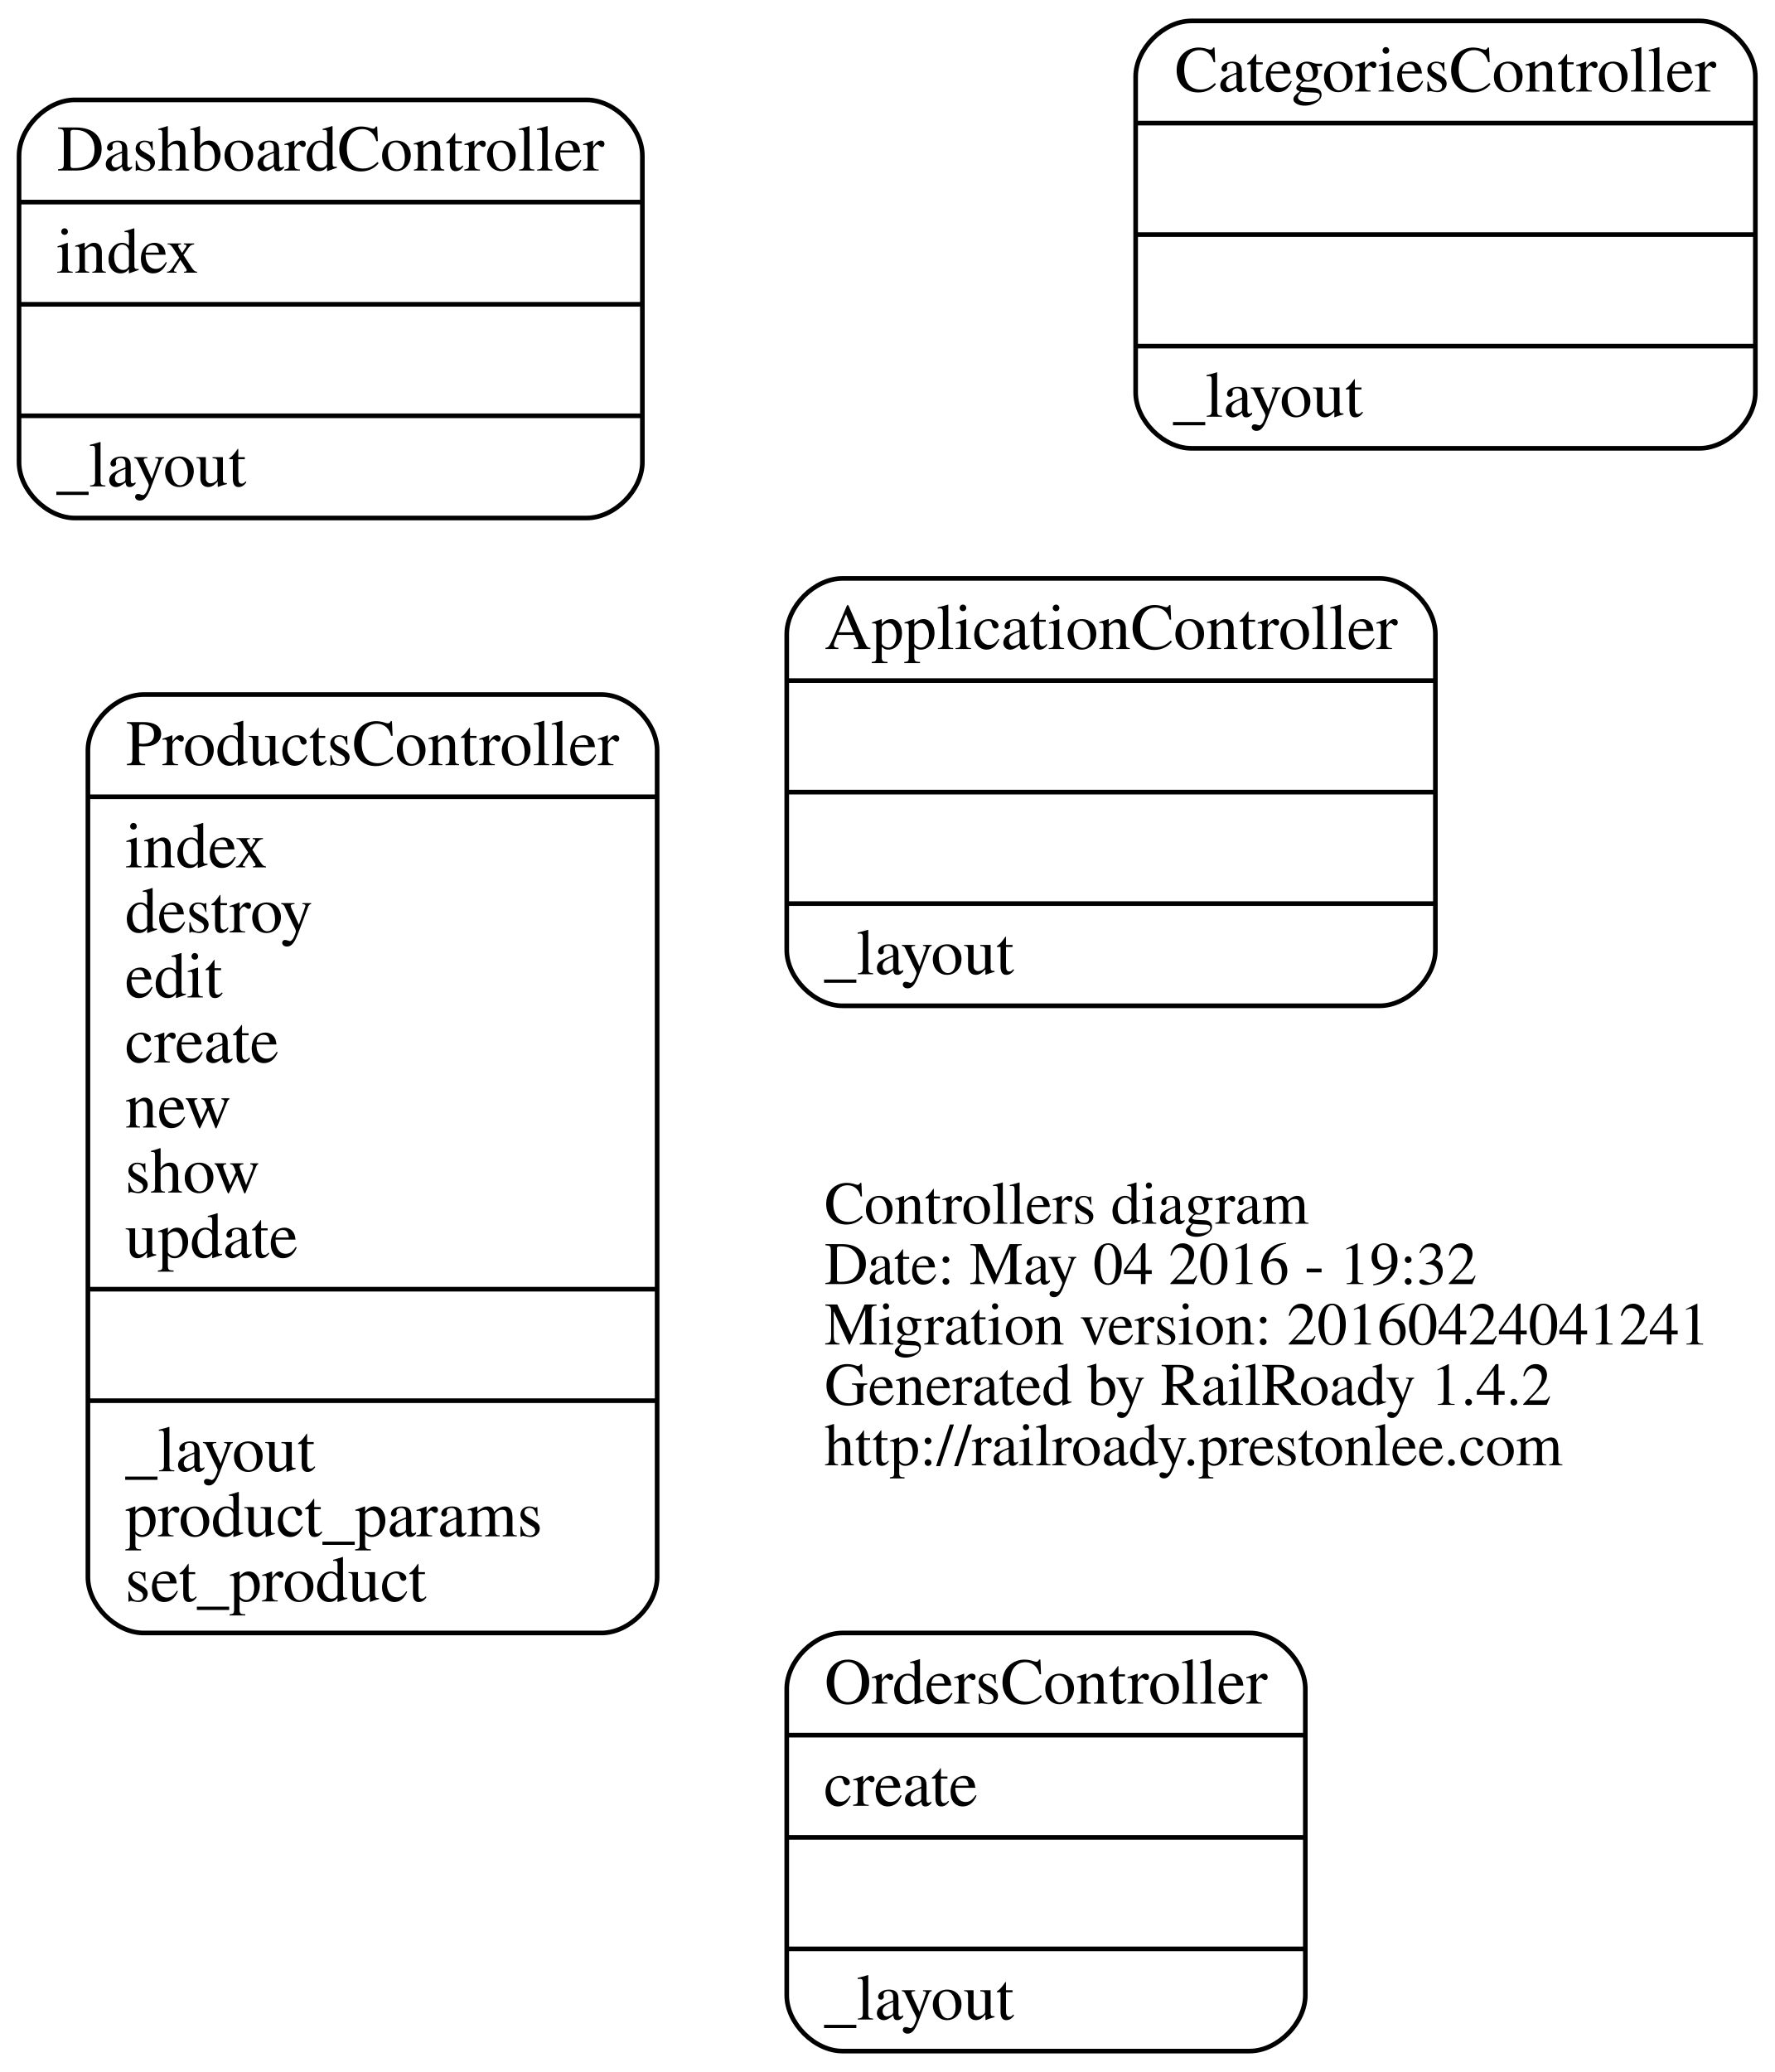
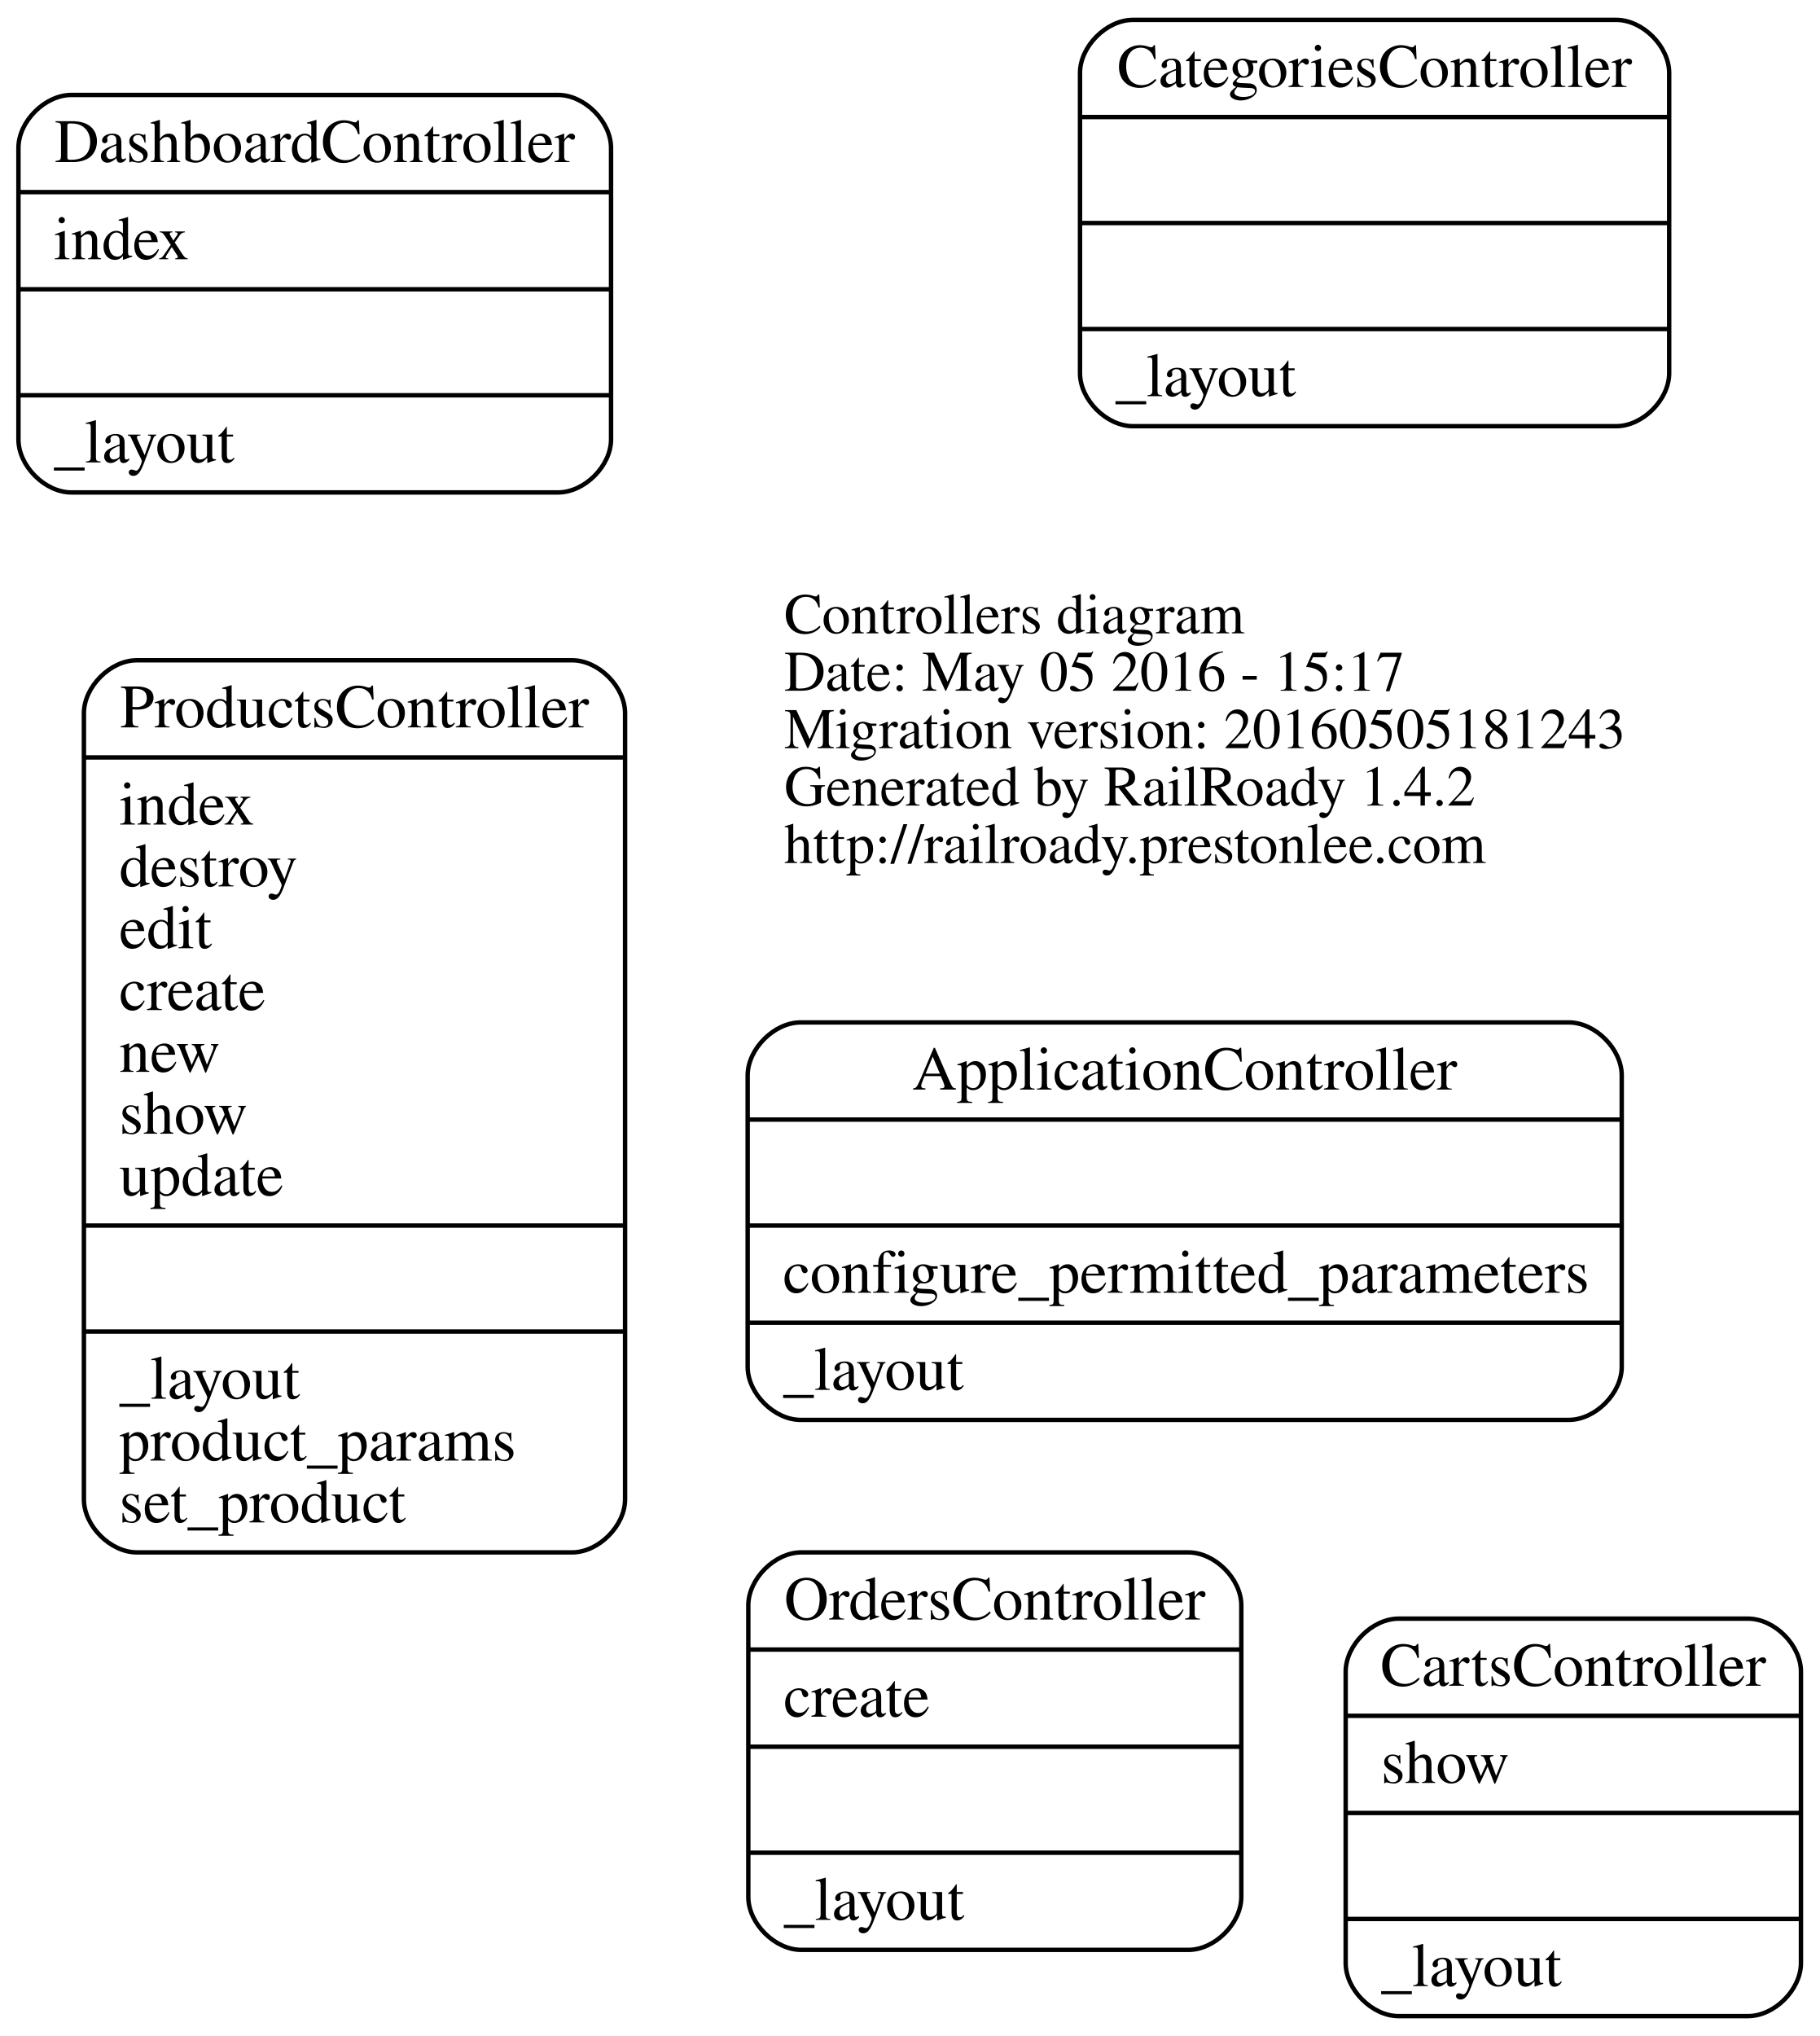
- <svg xmlns="http://www.w3.org/2000/svg" width="382pt" height="446pt" viewBox="0.00 0.00 381.80 446.00">
+ <svg xmlns="http://www.w3.org/2000/svg" width="412pt" height="461pt" viewBox="0.00 0.00 411.65 461.00">
  <g id="graph0" class="graph" transform="scale(1 1) rotate(0) translate(94.0967 247.5)">
-     <polygon fill="none" stroke="none" points="-94.097,198.5 -94.097,-247.5 287.707,-247.5 287.707,198.5 -94.097,198.5" />
+     <polygon fill="none" stroke="none" points="-94.097,213.5 -94.097,-247.5 317.548,-247.5 317.548,213.5 -94.097,213.5" />
    <g id="node1" class="node">
-       <text text-anchor="start" x="83.312" y="15.9" font-family="Times,serif" font-size="13.00">Controllers diagram</text>
-       <text text-anchor="start" x="83.312" y="28.9" font-family="Times,serif" font-size="13.00">Date: May 04 2016 - 19:32</text>
-       <text text-anchor="start" x="83.312" y="41.9" font-family="Times,serif" font-size="13.00">Migration version: 20160424041241</text>
-       <text text-anchor="start" x="83.312" y="54.9" font-family="Times,serif" font-size="13.00">Generated by RailRoady 1.4.2</text>
-       <text text-anchor="start" x="83.312" y="67.9" font-family="Times,serif" font-size="13.00">http://railroady.prestonlee.com</text>
+       <text text-anchor="start" x="83.312" y="-104.1" font-family="Times,serif" font-size="13.00">Controllers diagram</text>
+       <text text-anchor="start" x="83.312" y="-91.1" font-family="Times,serif" font-size="13.00">Date: May 05 2016 - 15:17</text>
+       <text text-anchor="start" x="83.312" y="-78.1" font-family="Times,serif" font-size="13.00">Migration version: 20160505181243</text>
+       <text text-anchor="start" x="83.312" y="-65.1" font-family="Times,serif" font-size="13.00">Generated by RailRoady 1.4.2</text>
+       <text text-anchor="start" x="83.312" y="-52.1" font-family="Times,serif" font-size="13.00">http://railroady.prestonlee.com</text>
    </g>
    <g id="node2" class="node">
-       <path fill="none" stroke="black" d="M87.179,-31C87.179,-31 202.821,-31 202.821,-31 208.821,-31 214.821,-37 214.821,-43 214.821,-43 214.821,-111 214.821,-111 214.821,-117 208.821,-123 202.821,-123 202.821,-123 87.179,-123 87.179,-123 81.179,-123 75.179,-117 75.179,-111 75.179,-111 75.179,-43 75.179,-43 75.179,-37 81.179,-31 87.179,-31" />
-       <text text-anchor="middle" x="145" y="-107.8" font-family="Times,serif" font-size="14.00">ApplicationController</text>
-       <polyline fill="none" stroke="black" points="75.179,-101 214.821,-101 " />
-       <polyline fill="none" stroke="black" points="75.179,-77 214.821,-77 " />
-       <polyline fill="none" stroke="black" points="75.179,-53 214.821,-53 " />
-       <text text-anchor="start" x="83.179" y="-37.8" font-family="Times,serif" font-size="14.00">_layout</text>
+       <path fill="none" stroke="black" d="M87.034,74C87.034,74 260.966,74 260.966,74 266.966,74 272.966,68 272.966,62 272.966,62 272.966,-4 272.966,-4 272.966,-10 266.966,-16 260.966,-16 260.966,-16 87.034,-16 87.034,-16 81.034,-16 75.034,-10 75.034,-4 75.034,-4 75.034,62 75.034,62 75.034,68 81.034,74 87.034,74" />
+       <text text-anchor="middle" x="174" y="-0.8" font-family="Times,serif" font-size="14.00">ApplicationController</text>
+       <polyline fill="none" stroke="black" points="75.034,6 272.966,6 " />
+       <polyline fill="none" stroke="black" points="75.034,30 272.966,30 " />
+       <text text-anchor="start" x="83.034" y="45.2" font-family="Times,serif" font-size="14.00">configure_permitted_parameters</text>
+       <polyline fill="none" stroke="black" points="75.034,52 272.966,52 " />
+       <text text-anchor="start" x="83.034" y="67.2" font-family="Times,serif" font-size="14.00">_layout</text>
    </g>
    <g id="node3" class="node">
+       <path fill="none" stroke="black" d="M222.452,209C222.452,209 301.548,209 301.548,209 307.548,209 313.548,203 313.548,197 313.548,197 313.548,131 313.548,131 313.548,125 307.548,119 301.548,119 301.548,119 222.452,119 222.452,119 216.452,119 210.452,125 210.452,131 210.452,131 210.452,197 210.452,197 210.452,203 216.452,209 222.452,209" />
+       <text text-anchor="middle" x="262" y="134.2" font-family="Times,serif" font-size="14.00">CartsController</text>
+       <polyline fill="none" stroke="black" points="210.452,141 313.548,141 " />
+       <text text-anchor="start" x="218.452" y="156.2" font-family="Times,serif" font-size="14.00">show</text>
+       <polyline fill="none" stroke="black" points="210.452,163 313.548,163 " />
+       <polyline fill="none" stroke="black" points="210.452,187 313.548,187 " />
+       <text text-anchor="start" x="218.452" y="202.2" font-family="Times,serif" font-size="14.00">_layout</text>
+     </g>
+     <g id="node4" class="node">
      <path fill="none" stroke="black" d="M162.293,-151C162.293,-151 271.707,-151 271.707,-151 277.707,-151 283.707,-157 283.707,-163 283.707,-163 283.707,-231 283.707,-231 283.707,-237 277.707,-243 271.707,-243 271.707,-243 162.293,-243 162.293,-243 156.293,-243 150.293,-237 150.293,-231 150.293,-231 150.293,-163 150.293,-163 150.293,-157 156.293,-151 162.293,-151" />
      <text text-anchor="middle" x="217" y="-227.8" font-family="Times,serif" font-size="14.00">CategoriesController</text>
      <polyline fill="none" stroke="black" points="150.293,-221 283.707,-221 " />
      <polyline fill="none" stroke="black" points="150.293,-197 283.707,-197 " />
      <polyline fill="none" stroke="black" points="150.293,-173 283.707,-173 " />
      <text text-anchor="start" x="158.293" y="-157.8" font-family="Times,serif" font-size="14.00">_layout</text>
    </g>
-     <g id="node4" class="node">
+     <g id="node5" class="node">
      <path fill="none" stroke="black" d="M-78.097,-136C-78.097,-136 32.097,-136 32.097,-136 38.097,-136 44.097,-142 44.097,-148 44.097,-148 44.097,-214 44.097,-214 44.097,-220 38.097,-226 32.097,-226 32.097,-226 -78.097,-226 -78.097,-226 -84.097,-226 -90.097,-220 -90.097,-214 -90.097,-214 -90.097,-148 -90.097,-148 -90.097,-142 -84.097,-136 -78.097,-136" />
      <text text-anchor="middle" x="-23" y="-210.8" font-family="Times,serif" font-size="14.00">DashboardController</text>
      <polyline fill="none" stroke="black" points="-90.097,-204 44.097,-204 " />
      <text text-anchor="start" x="-82.097" y="-188.8" font-family="Times,serif" font-size="14.00">index</text>
      <polyline fill="none" stroke="black" points="-90.097,-182 44.097,-182 " />
      <polyline fill="none" stroke="black" points="-90.097,-158 44.097,-158 " />
      <text text-anchor="start" x="-82.097" y="-142.8" font-family="Times,serif" font-size="14.00">_layout</text>
    </g>
-     <g id="node5" class="node">
+     <g id="node6" class="node">
      <path fill="none" stroke="black" d="M87.179,194C87.179,194 174.821,194 174.821,194 180.821,194 186.821,188 186.821,182 186.821,182 186.821,116 186.821,116 186.821,110 180.821,104 174.821,104 174.821,104 87.179,104 87.179,104 81.179,104 75.179,110 75.179,116 75.179,116 75.179,182 75.179,182 75.179,188 81.179,194 87.179,194" />
      <text text-anchor="middle" x="131" y="119.2" font-family="Times,serif" font-size="14.00">OrdersController</text>
      <polyline fill="none" stroke="black" points="75.179,126 186.821,126 " />
      <text text-anchor="start" x="83.179" y="141.2" font-family="Times,serif" font-size="14.00">create</text>
      <polyline fill="none" stroke="black" points="75.179,148 186.821,148 " />
      <polyline fill="none" stroke="black" points="75.179,172 186.821,172 " />
      <text text-anchor="start" x="83.179" y="187.2" font-family="Times,serif" font-size="14.00">_layout</text>
    </g>
-     <g id="node6" class="node">
+     <g id="node7" class="node">
      <path fill="none" stroke="black" d="M-63.273,104C-63.273,104 35.273,104 35.273,104 41.273,104 47.273,98 47.273,92 47.273,92 47.273,-86 47.273,-86 47.273,-92 41.273,-98 35.273,-98 35.273,-98 -63.273,-98 -63.273,-98 -69.272,-98 -75.272,-92 -75.272,-86 -75.272,-86 -75.272,92 -75.272,92 -75.272,98 -69.272,104 -63.273,104" />
      <text text-anchor="middle" x="-14" y="-82.8" font-family="Times,serif" font-size="14.00">ProductsController</text>
      <polyline fill="none" stroke="black" points="-75.272,-76 47.273,-76 " />
      <text text-anchor="start" x="-67.272" y="-60.8" font-family="Times,serif" font-size="14.00">index</text>
      <text text-anchor="start" x="-67.272" y="-46.8" font-family="Times,serif" font-size="14.00">destroy</text>
      <text text-anchor="start" x="-67.272" y="-32.8" font-family="Times,serif" font-size="14.00">edit</text>
      <text text-anchor="start" x="-67.272" y="-18.8" font-family="Times,serif" font-size="14.00">create</text>
      <text text-anchor="start" x="-67.272" y="-4.8" font-family="Times,serif" font-size="14.00">new</text>
      <text text-anchor="start" x="-67.272" y="9.2" font-family="Times,serif" font-size="14.00">show</text>
      <text text-anchor="start" x="-67.272" y="23.2" font-family="Times,serif" font-size="14.00">update</text>
      <polyline fill="none" stroke="black" points="-75.272,30 47.273,30 " />
      <polyline fill="none" stroke="black" points="-75.272,54 47.273,54 " />
      <text text-anchor="start" x="-67.272" y="69.2" font-family="Times,serif" font-size="14.00">_layout</text>
      <text text-anchor="start" x="-67.272" y="83.2" font-family="Times,serif" font-size="14.00">product_params</text>
      <text text-anchor="start" x="-67.272" y="97.2" font-family="Times,serif" font-size="14.00">set_product</text>
    </g>
  </g>
</svg>
